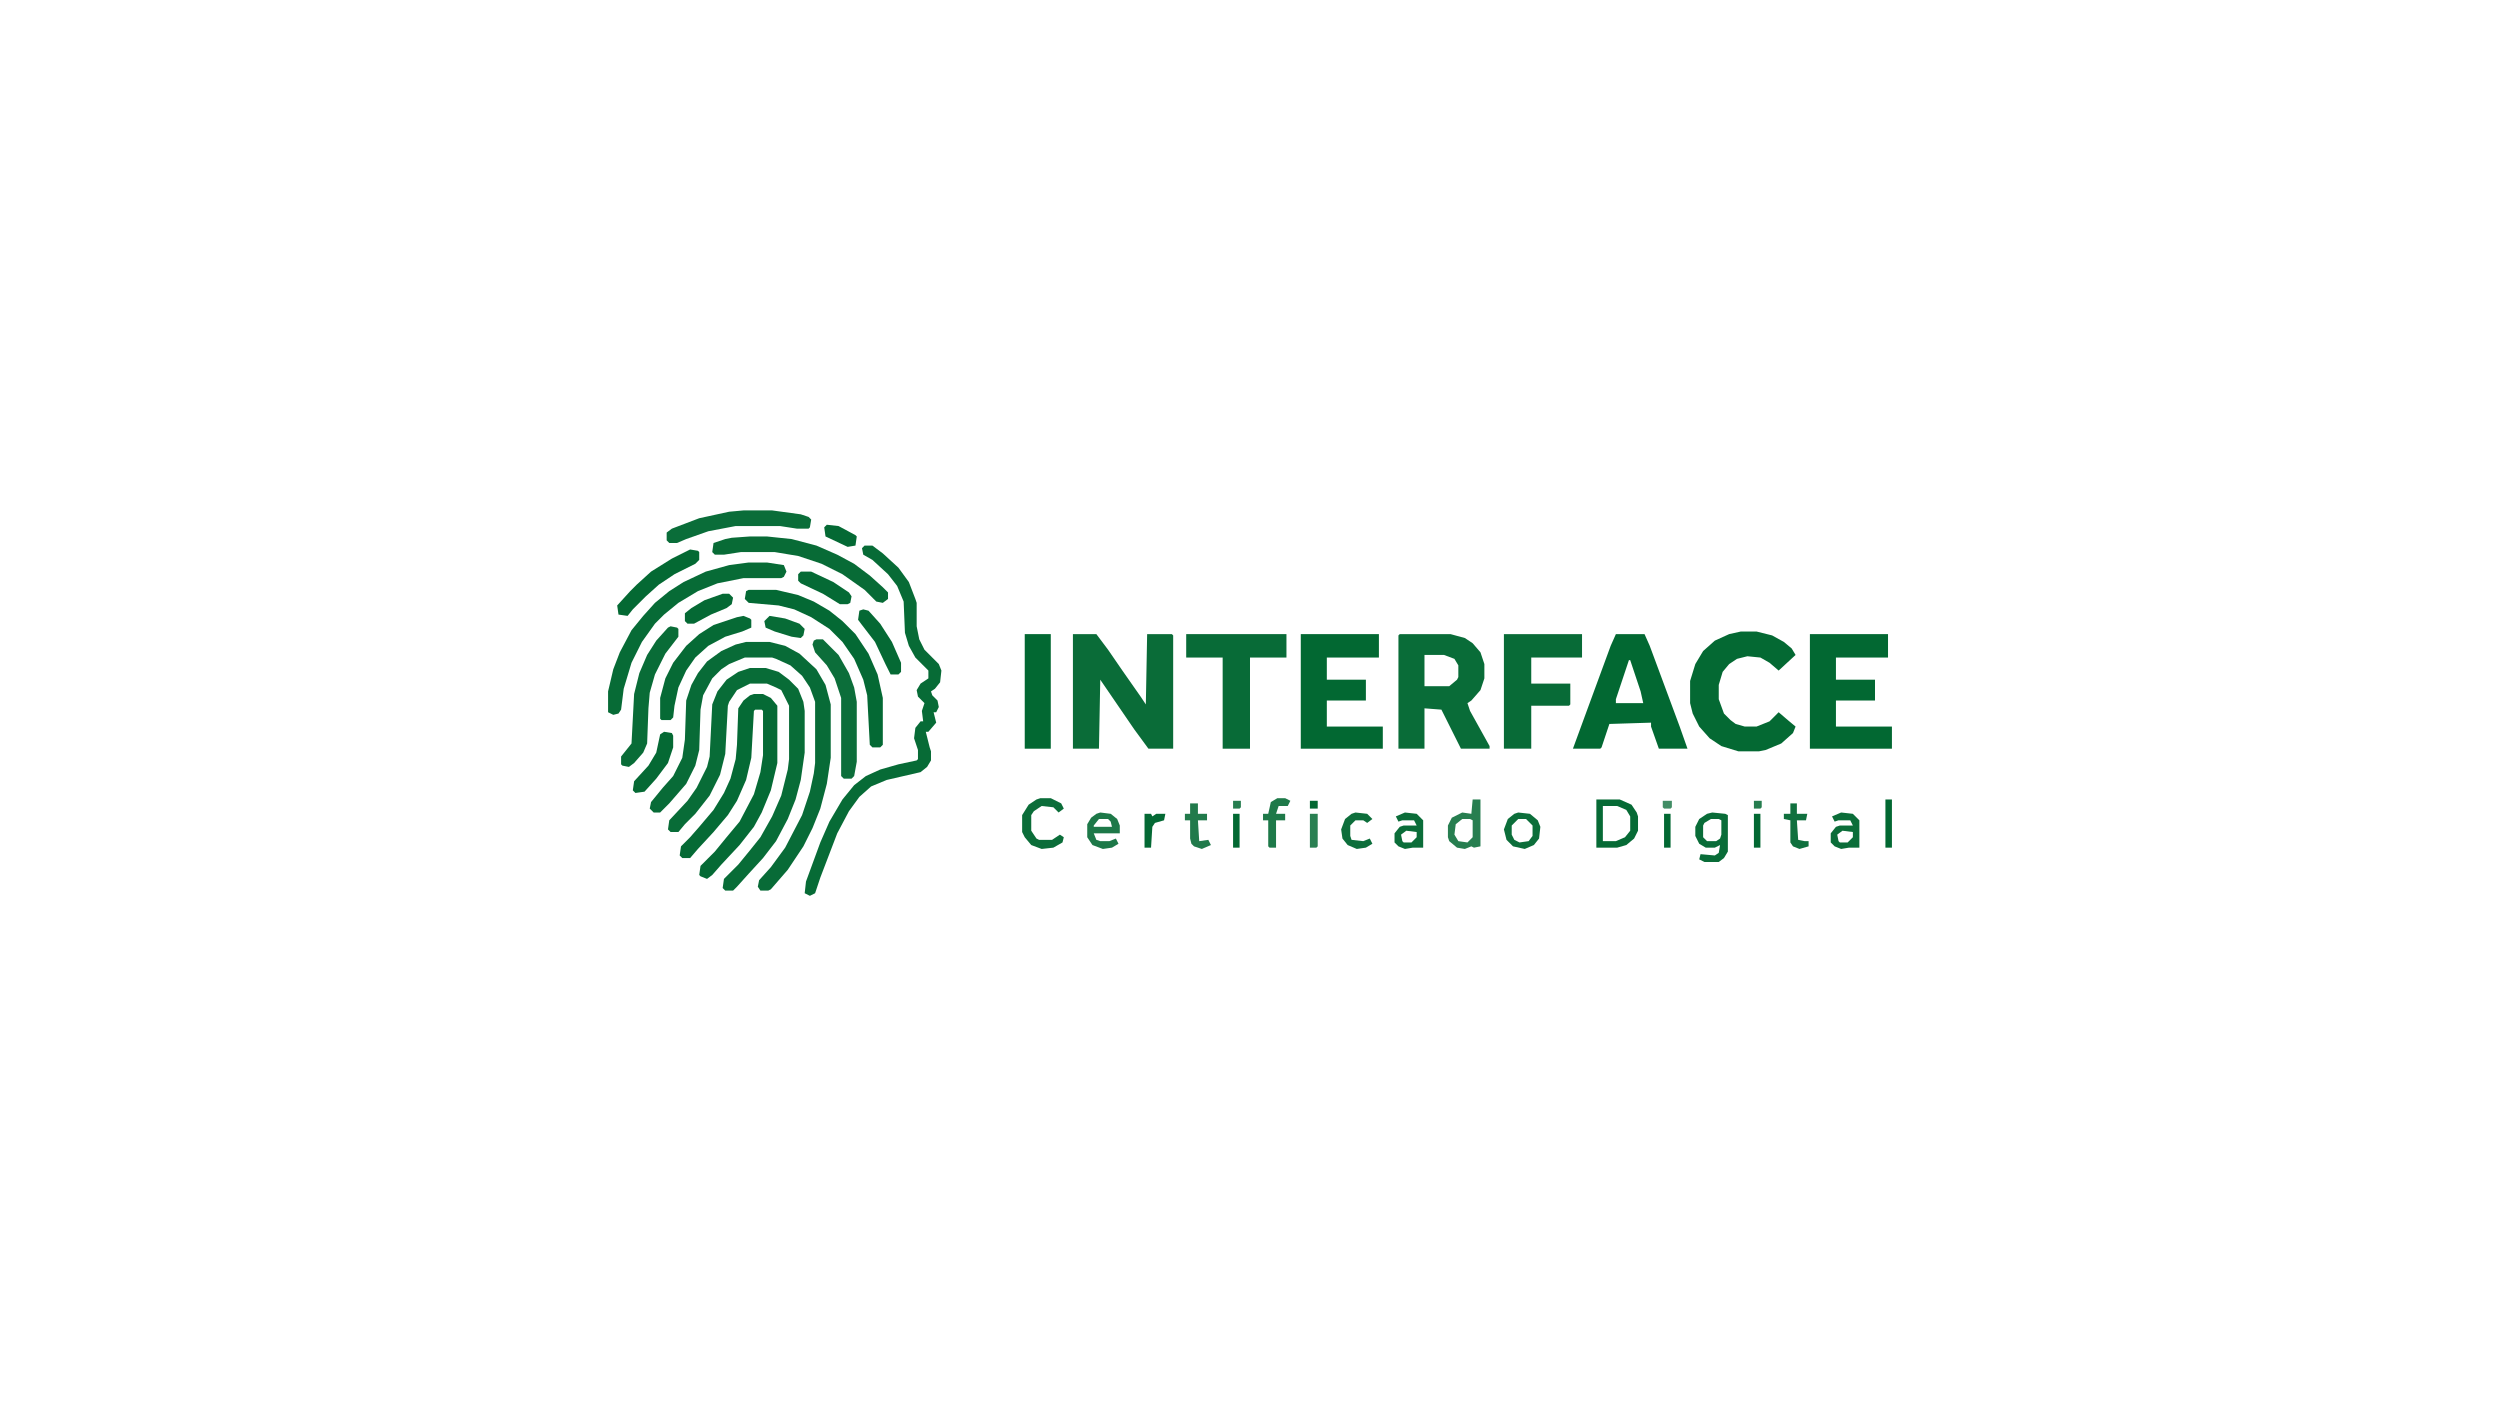
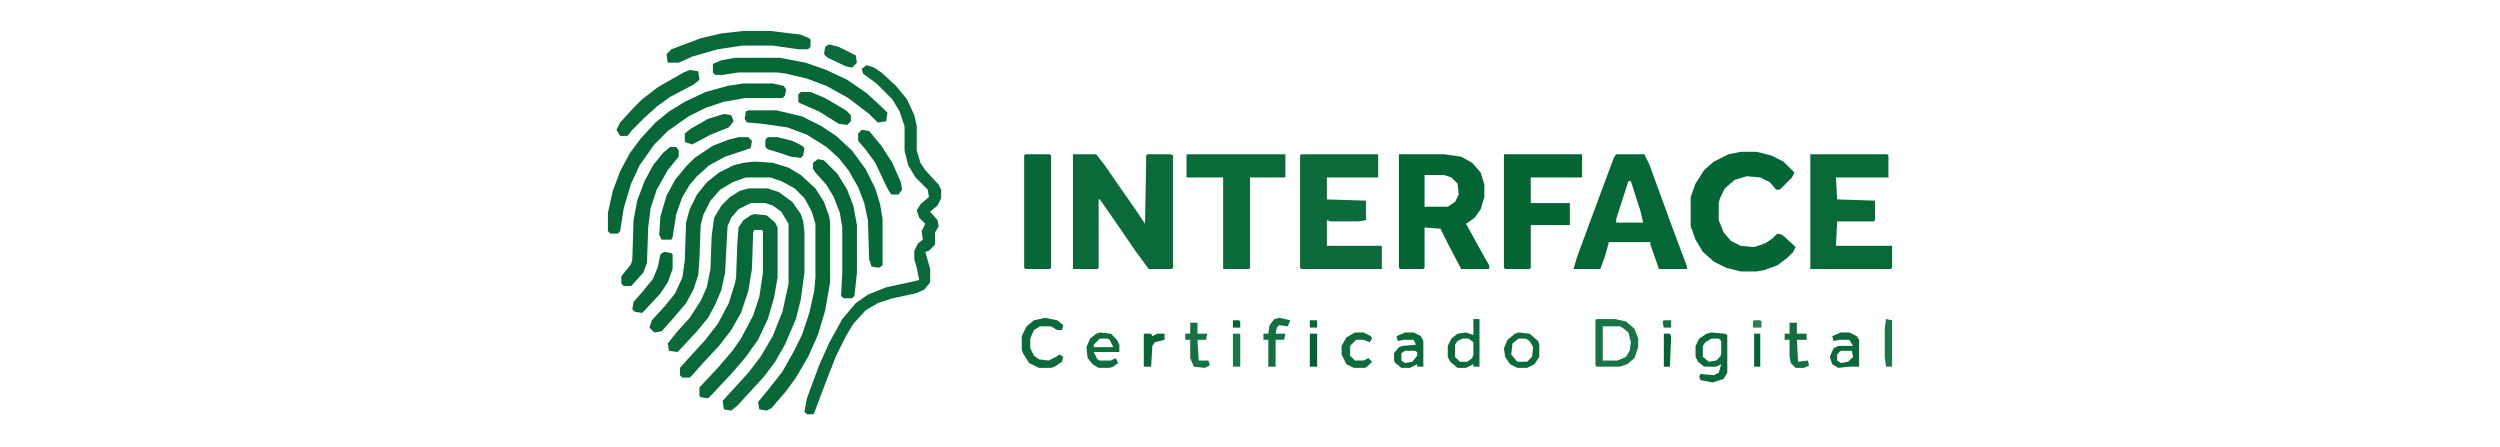
- <svg xmlns="http://www.w3.org/2000/svg" version="1.1" viewBox="0 0 1920 1080" width="1920" height="1080">
-   <path transform="translate(824,487)" d="m0 0h18l9 12 11 16 14 20 4 6 1-54h19l1 1v87h-19l-11-15-26-38-1 53h-20z" fill="#0A6C38" />
-   <path transform="translate(1075,487)" d="m0 0h39l11 3 6 4 6 7 3 9v11l-3 9-7 8-3 2 2 6 15 27v2h-22l-15-30-13-1v31h-20v-87zm19 16v24h19l6-5 1-2v-9l-3-5-8-3z" fill="#096C38" />
-   <path transform="translate(573,493)" d="m0 0h18l12 3 11 6 13 12 7 12 4 15v41l-3 20-5 19-6 15-7 14-12 18-13 15-2 1h-6l-2-3 1-5 9-10 11-15 13-25 6-18 3-14 1-8v-47l-4-11-6-9-9-8-11-5-3-1h-21l-12 5-6 4-7 7-7 13-2 11-1 31-3 12-7 14-13 15-7 7h-5l-3-3 1-5 9-11 8-9 7-14 2-14 1-30 4-12 5-9 7-9 11-8 11-5z" fill="#086B37" />
-   <path transform="translate(1241,487)" d="m0 0h22l4 9 23 62 6 17h-22l-6-17v-3l-32 1-6 18-1 1h-21l11-30 18-49zm10 20-10 30v3h21l-2-9-8-24z" fill="#026832" />
-   <path transform="translate(1390,487)" d="m0 0h60v18h-40v17h30v16h-30v20h43v17h-63z" fill="#026832" />
-   <path transform="translate(999,487)" d="m0 0h60v18h-40v17h30v16h-30v20h43v17h-63z" fill="#026832" />
-   <path transform="translate(576,513)" d="m0 0h12l10 3 8 6 7 7 4 10 1 7v32l-3 21-4 15-6 15-9 17-10 13-11 12-9 10-3 3h-6l-2-2 1-7 11-11 9-11 8-10 9-16 7-16 5-20 1-8v-41l-6-12-4-2-7-3h-13l-10 5-6 9-1 3-2 37-4 16-8 16-11 14-8 8-5 6h-6l-2-2 1-7 14-15 7-10 8-16 2-8 2-40 4-10 7-9 9-6z" fill="#086C37" />
-   <path transform="translate(1337,485)" d="m0 0h12l12 3 9 5 6 5 3 5-13 12-7-6-7-4-10-1-8 2-6 4-5 6-3 10v11l4 11 5 5 4 3 7 2h9l10-4 7-7 7 6 6 5-2 5-9 8-12 5-5 1h-16l-13-4-9-6-8-9-5-10-2-8v-17l4-13 6-10 9-8 11-5z" fill="#046933" />
-   <path transform="translate(579,533)" d="m0 0h7l6 3 5 6v44l-5 21-7 17-6 11-11 14-14 15-7 8-4 3-5-2-1-1 1-7 11-11 9-11 10-12 11-21 5-17 2-13v-34l-1-1h-5l-1 1-2 36-4 17-7 16-7 11-11 13-12 13-6 7h-6l-2-2 1-7 7-7 7-8 11-13 8-13 5-11 4-15 1-11 1-28 4-6 5-4z" fill="#056A35" />
-   <path transform="translate(1155,487)" d="m0 0h60v18h-39v20h30v16l-1 1h-29v33h-21z" fill="#086B37" />
-   <path transform="translate(664,419)" d="m0 0h6l8 6 12 11 8 11 5 13 1 3v18l2 10 4 8 11 11 2 5-1 9-4 5-3 2 1 3 4 4 1 5-2 4h-2l2 8-6 7h-2l3 12 1 3v7l-3 5-5 4-26 6-12 5-9 8-8 11-9 17-13 34-4 12-4 2-4-2 1-9 11-30 7-16 10-17 9-11 9-7 11-5 14-4 14-3 1-1v-7l-3-9 1-8 4-5h2l-1-8 2-6-5-5-1-5 3-5 6-4v-6l-10-10-5-9-3-10-1-24-5-12-7-9-12-11-7-4-1-5z" fill="#076B36" />
-   <path transform="translate(911,487)" d="m0 0h77v18h-28v70h-21v-70h-28z" fill="#086B37" />
-   <path transform="translate(575,432)" d="m0 0h14l13 2 2 5-2 4-2 1h-29l-20 4-15 6-15 9-11 9-7 7-10 14-8 16-6 20-2 16-2 3-4 1-4-2v-16l4-17 5-13 9-17 9-11 9-10 11-9 11-7 17-8 18-5z" fill="#076B36" />
-   <path transform="translate(575,453)" d="m0 0h21l17 4 12 5 12 7 10 8 10 10 10 15 7 16 4 18v36l-2 2h-6l-2-2-2-38-3-12-7-16-9-13-10-10-14-9-13-6-12-3-23-2-3-3 1-6z" fill="#046934" />
-   <path transform="translate(787,487)" d="m0 0h20v88h-20z" fill="#026832" />
-   <path transform="translate(576,412)" d="m0 0h13l19 2 19 5 16 7 13 7 12 9 10 9 4 4v5l-4 3-5-1-9-9-17-12-16-8-18-6-18-3h-26l-13 2h-7l-2-2 1-7 9-3 5-1z" fill="#086B36" />
-   <path transform="translate(515,481)" d="m0 0 5 1 1 1v6l-10 13-8 16-4 14-1 12-1 27-3 7-7 8-4 3-5-1-1-1v-6l8-10 2-38 4-16 6-14 7-11 9-10z" fill="#096C37" />
-   <path transform="translate(627,491)" d="m0 0h5l12 12 8 14 4 11 2 11v46l-2 11-2 2h-6l-2-2v-60l-5-15-6-10-9-10-2-6 1-3z" fill="#0C6E3A" />
-   <path transform="translate(571,392)" d="m0 0h22l22 3 6 2 2 2-1 6-1 1h-9l-13-2h-34l-21 4-17 6-7 3h-6l-2-2v-6l4-3 21-8 23-5z" fill="#0A6D39" />
-   <path transform="translate(571,473)" d="m0 0 5 2 1 1v6l-7 3-13 4-13 7-10 9-7 10-6 13-3 14-1 9-2 2h-7l-1-1v-16l4-15 6-12 10-13 10-9 11-7 18-6z" fill="#066A35" />
-   <path transform="translate(530,422)" d="m0 0 6 1 1 1v6l-3 3-16 8-12 8-10 9-10 10-4 5-7-1-1-7 10-11 5-5 11-10 16-10z" fill="#046933" />
-   <path transform="translate(663,468)" d="m0 0 4 1 9 10 9 14 7 16v7l-2 2h-6l-4-8-8-17-10-13-3-4 1-7z" fill="#056934" />
-   <path transform="translate(1226,614)" d="m0 0h18l9 4 4 6 1 3v11l-3 6-6 5-7 2h-16zm5 5v27h10l7-3 4-5v-11l-3-5-7-3z" fill="#066A35" />
-   <path transform="translate(510,562)" d="m0 0 6 1 1 2v9l-4 12-9 12-9 10-7 1-2-2 1-7 11-12 6-10 3-14z" fill="#056934" />
-   <path transform="translate(1315,624)" d="m0 0 10 1 2 1v28l-3 5-4 3h-11l-4-2 1-4 11 1 3-2 1-6-4 2h-7l-5-3-3-6v-7l3-6 6-4zm-1 5-5 3-1 2v9l3 3h7l3-2 1-3v-11l-2-1z" fill="#096C38" />
-   <path transform="translate(1131,614)" d="m0 0h6v36l-5 1-2-1-5 2-6-1-6-5-1-3v-9l3-6 8-4 7 1zm-8 15-5 4-1 8 3 5 7 1 4-4v-13l-2-1z" fill="#277E50" />
-   <path transform="translate(615,439)" d="m0 0h8l17 8 12 8 2 3-1 5-2 1h-6l-13-8-17-8-2-2v-5z" fill="#056A35" />
-   <path transform="translate(799,613)" d="m0 0h8l8 4 2 4-4 3-4-4-9-1-6 4-2 3v12l4 6 2 1h10l6-4 3 2-1 4-7 4-9 1-8-3-5-6-2-4v-13l5-8 6-4z" fill="#0B6D39" />
-   <path transform="translate(555,456)" d="m0 0h5l3 3-1 5-4 3-12 5-13 7h-5l-2-2v-6l5-4 10-6z" fill="#056934" />
-   <path transform="translate(845,624)" d="m0 0 8 1 5 4 2 5v6h-20l2 5 3 1h7l5-2 2 4-5 3-7 1-8-3-4-6v-10l3-5 4-3zm-1 5-4 5v1h14l-1-4-2-2z" fill="#1D7848" />
-   <path transform="translate(1414,624)" d="m0 0 9 1 5 5v21h-5-3l-6 1-5-2-3-3v-7l4-5 3-1h10l-2-4h-9l-3 1-2-4zm1 14-4 3 1 5 1 1h6l4-4v-4z" fill="#0B6D39" />
-   <path transform="translate(1079,624)" d="m0 0 9 1 5 5v21h-5-3l-6 1-5-2-3-3v-7l4-5 3-1h10l-2-4h-9l-3 1-2-4zm1 14-4 3 1 5 1 1h6l4-4v-4z" fill="#0B6D39" />
-   <path transform="translate(1166,624)" d="m0 0 9 1 6 5 2 5-1 9-4 5-7 3-9-2-5-5-2-8 3-8 5-4zm0 5-5 5v7l2 4 4 2 7-1 3-4v-8l-5-5z" fill="#0C6E3A" />
-   <path transform="translate(981,613)" d="m0 0h6l4 2-2 4h-7l-2 6h7v5h-7v21h-5l-1-1v-20h-4v-5h4l2-9z" fill="#1E7949" />
-   <path transform="translate(591,473)" d="m0 0 12 2 11 4 4 4-1 5-2 2-7-1-13-4-7-3-1-5z" fill="#076B36" />
-   <path transform="translate(914,617)" d="m0 0h6v8h7v5h-7l1 16 7-1 2 4-7 3-6-2-2-2-1-4v-14h-4v-5h4z" fill="#217A4B" />
-   <path transform="translate(1041,624)" d="m0 0 9 1 4 4-4 3-3-2h-6l-4 4v8l1 3 9 1 5-2 2 4-5 3-7 1-7-3-4-5-1-7 3-8 5-4z" fill="#0D6E3B" />
-   <path transform="translate(1375,617)" d="m0 0h5v8h8l-1 5h-7l1 15 5 1h3v4l-7 2-5-2-2-3v-17l-5-1v-4h5z" fill="#10703E" />
-   <path transform="translate(635,403)" d="m0 0 9 1 13 7 1 1-1 7-6 1-17-8-1-7z" fill="#046934" />
-   <path transform="translate(879,625)" d="m0 0h5l1 2 3-2h7l-1 5-7 2-2 3-1 16h-5z" fill="#046934" />
-   <path transform="translate(1448,614)" d="m0 0h5v37h-5z" fill="#026832" />
-   <path transform="translate(1006,625)" d="m0 0h6v25l-1 1h-5z" fill="#2A8052" />
-   <path transform="translate(1347,625)" d="m0 0h5v26h-5z" fill="#026832" />
-   <path transform="translate(1278,625)" d="m0 0h5v26h-5z" fill="#026832" />
-   <path transform="translate(947,625)" d="m0 0h5v26h-5z" fill="#026832" />
-   <path transform="translate(1277,615)" d="m0 0h7v5l-1 1h-5l-1-1z" fill="#418D65" />
-   <path transform="translate(1006,615)" d="m0 0h6v6h-6z" fill="#026832" />
-   <path transform="translate(1347,615)" d="m0 0h6v5l-1 1h-5z" fill="#267D4F" />
-   <path transform="translate(947,615)" d="m0 0h6v5l-1 1h-5z" fill="#267D4F" />
+ <svg xmlns="http://www.w3.org/2000/svg" width="1400" height="250" viewBox="0 0 1400 250" fill="none">
+   <path d="M600.879 86.377H613.867L618.652 92.529L626.172 103.467L635.742 117.139L641.211 125.342L641.895 87.061L642.578 86.377H655.566L656.934 87.061V149.951L656.25 150.635H643.262L635.742 140.381L626.855 127.393L615.918 111.67H615.234V149.951L614.551 150.635H600.879V86.377Z" fill="#0A6A39" />
+   <path d="M783.398 86.377H808.691L818.262 87.744L824.414 91.162L829.199 96.631L831.25 103.467V110.303L829.199 117.139L825.781 121.924L820.996 125.342L831.934 145.166L833.984 148.584V150.635H818.262L810.742 136.279L806.641 128.076L797.754 127.393V149.951L797.07 150.635H784.082L783.398 149.951V86.377ZM797.754 97.998V115.771H810.742L814.844 113.037L816.895 108.936L816.211 102.783L812.793 99.365L808.691 97.998H797.754Z" fill="#036533" />
+   <path d="M422.461 90.478L432.715 91.162L441.602 93.897L448.438 97.998L456.641 105.518L461.426 113.037L464.16 120.557L464.844 123.975V158.154L462.109 173.877L458.008 187.549L452.539 199.854L445.703 211.475L440.234 218.994L432.031 228.564L429.297 229.932L425.195 229.248L424.512 225.146L430.664 217.627L438.184 208.057L444.336 197.119L449.121 187.549L453.223 175.244L455.957 162.939L456.641 155.42V125.342L454.59 118.506L450.488 110.986L445.02 105.518L437.5 101.416L431.348 99.365H417.676L410.156 102.1L403.32 106.201L397.852 112.354L393.75 120.557L392.383 126.025L391.699 145.166L391.016 154.053L388.281 162.256L384.18 169.775L376.66 178.662L370.508 185.498L366.406 186.182L363.672 183.447L365.039 179.346L372.559 171.143L378.027 164.307L382.129 155.42L383.496 145.85L384.18 124.658L386.23 117.139L390.332 108.936L395.801 102.1L402.637 96.631L410.84 92.529L416.309 91.162L422.461 90.478Z" fill="#076836" />
+   <path d="M728.711 86.377H771.777V99.365H743.066V111.67L764.941 112.354V123.291L760.84 123.975H745.117L743.066 123.291V137.646H773.828V150.635H728.711L728.027 149.951V87.061L728.711 86.377Z" fill="#0D6B3B" />
+   <path d="M905.078 86.377H920.801L923.535 91.846L936.523 127.393L944.727 149.268V150.635H929.004L924.219 136.963V135.596H900.977L898.926 143.115L896.191 150.635H881.152L883.203 143.799L892.773 117.822L903.711 88.428L905.078 86.377ZM911.914 101.416L905.078 122.607V124.658H920.117L918.75 118.506L913.281 101.416H911.914Z" fill="#056735" />
+   <path d="M1013.77 86.377H1056.84L1057.52 87.061V99.365H1028.12L1028.81 111.67L1050 112.354V123.291L1049.32 123.975H1028.81L1028.12 137.646H1059.57V149.951L1058.89 150.635H1013.77V86.377Z" fill="#086937" />
+   <path d="M419.043 105.518H429.98L436.133 107.568L443.652 113.037L448.438 119.873L449.805 123.975L450.488 130.127V152.686L448.438 167.725L445.703 178.662L439.551 193.018L434.082 202.588L427.93 210.791L412.891 227.197L409.473 229.932L405.371 229.248L404.688 224.463L412.207 216.26L419.043 208.74L425.879 199.854L432.715 188.232L438.184 174.561L441.602 158.838V125.342L437.5 118.506L432.715 115.088L428.613 113.721H420.41L413.574 117.139L409.473 121.924L407.422 126.709L406.055 152.686L404.004 162.256L400.586 170.459L396.484 177.979L390.332 185.498L380.762 195.752L379.395 197.119L374.609 196.436L373.926 192.334L379.395 185.498L386.23 177.979L392.383 168.408L395.801 160.889L397.852 150.635L398.535 132.178L399.902 121.924L404.004 115.088L408.789 110.303L414.258 106.885L419.043 105.518Z" fill="#0A6A39" />
+   <path d="M974.805 85.01H983.691L991.895 87.061L998.73 90.478L1004.88 96.631L1003.52 99.365L996.68 106.201H994.629L991.211 102.1L985.742 99.365L978.223 98.682L971.387 100.732L965.918 105.518L963.184 110.986L962.5 113.721V123.291L965.234 130.127L969.336 134.912L974.805 137.646L982.324 138.33L988.477 136.279L992.578 133.545L995.312 130.811L998.047 131.494L1005.57 138.33L1004.2 141.064L1000.78 144.482L995.312 148.584L987.793 151.318L983.691 152.002H974.805L966.602 149.951L959.766 146.533L953.613 141.064L949.512 134.229L946.777 126.709V110.303L949.512 102.783L954.297 95.264L959.766 90.478L967.969 86.377L974.805 85.01Z" fill="#046634" />
+   <path d="M422.461 119.873L429.297 120.557L434.082 124.658L435.449 127.393V155.42L433.398 167.041L429.98 178.662L424.512 190.283L417.676 199.854L409.473 209.424L398.535 221.045L396.484 223.096L392.383 222.412L391.699 221.729V216.943L401.953 206.006L410.156 196.436L414.941 189.6L421.777 176.611L425.195 166.357L427.246 152.686V129.443L426.562 128.76H422.461L421.777 130.127L421.094 150.635L419.043 162.939L414.941 175.244L409.473 184.814L402.637 193.701L393.066 203.955L388.281 209.424L386.23 211.475H382.129L380.762 210.107V206.006L386.914 199.17L394.434 190.967L401.953 181.396L408.105 169.775L411.523 158.838L412.207 155.42L412.891 136.279L413.574 127.393L416.309 123.291L420.41 120.557L422.461 119.873Z" fill="#086938" />
+   <path d="M842.188 86.377H885.938V99.365H857.227V113.721H879.102V126.025H857.227V149.951L856.543 150.635H842.871L842.188 149.951V86.377Z" fill="#026532" />
+   <path d="M485.352 36.475L489.453 37.842L493.555 40.576L501.758 48.096L507.91 55.615L512.012 64.502L513.379 70.654V84.326L515.43 91.162L518.164 95.264L525.684 103.467L527.051 106.201V110.986L525 115.088L520.898 118.506L525 123.291L525.684 126.709L523.633 130.127V136.963L520.215 140.381L518.164 141.064L520.898 150.635V158.154L517.48 162.256L512.695 164.307L499.707 167.041L491.504 169.775L484.668 173.877L477.832 181.396L473.73 188.232L468.262 199.17L462.109 214.893L455.957 231.299L455.273 231.982H451.855L450.488 230.615L451.855 223.096L458.691 204.639L464.16 192.334L471.68 178.662L479.199 169.775L486.035 164.99L496.289 160.889L512.012 157.471L514.746 156.787L513.379 149.951L512.012 145.166V140.381L514.062 136.279L516.797 134.229L516.113 129.443L518.164 125.342L514.746 121.924L513.379 117.822L515.43 114.404L520.215 110.303L519.531 106.201L512.695 99.365L508.594 92.529L506.543 84.326V70.654L503.809 62.451L499.707 55.615L490.82 46.728L483.301 41.26L482.617 38.525L485.352 36.475Z" fill="#096938" />
+   <path d="M664.453 86.377H719.824V99.365H700V149.951L699.316 150.635H684.961V99.365H664.453V86.377Z" fill="#0A6A39" />
+   <path d="M416.309 46.728H432.715L438.867 48.096L440.234 50.147L439.551 53.565L438.184 54.932H416.992L405.371 56.982L395.117 60.4L385.547 65.186L373.926 73.389L366.406 80.908L358.203 92.529L353.418 102.783L349.316 116.455L347.266 129.443L345.898 130.811H341.797L340.43 129.443V119.189L343.164 106.885L347.266 95.947L352.734 85.693L358.887 77.49L367.09 68.603L374.609 62.451L383.496 56.982L395.117 51.514L407.422 48.096L416.309 46.728Z" fill="#056735" />
+   <path d="M419.043 61.768H434.766L449.121 65.186L460.059 70.654L468.262 76.123L477.148 84.326L484.668 94.58L490.137 105.518L492.871 114.404L494.238 122.607V148.584L492.188 149.951L488.086 149.268L486.719 145.166L486.035 123.291L483.984 113.721L480.566 104.834L475.098 95.264L469.629 88.428L462.793 82.275L451.855 75.439L440.918 71.338L426.562 69.287L418.359 68.603L416.992 66.553L417.676 62.451L419.043 61.768Z" fill="#076837" />
+   <path d="M574.219 86.377H587.891L588.574 87.061V149.951L587.891 150.635H574.219L573.535 149.951V87.061L574.219 86.377Z" fill="#076837" />
+   <path d="M411.523 32.373H436.816L451.172 35.107L462.793 39.209L474.414 44.678L485.352 52.197L493.555 59.717L496.973 63.135L496.289 67.92L491.504 68.603L486.719 63.818L475.098 54.932L462.793 48.096L451.855 43.994L440.234 41.26L435.449 40.576H413.574L404.688 41.943H400.586L399.219 40.576V35.791L404.004 33.74L411.523 32.373Z" fill="#066836" />
+   <path d="M375.293 82.275H378.711L380.078 84.326V87.744L373.926 95.264L367.773 106.201L364.355 116.455L362.988 127.393L362.305 147.217L360.254 152.686L353.418 160.205H349.316L347.949 158.838V154.736L353.418 147.9L354.102 145.166L354.785 123.291L356.836 112.354L360.938 101.416L365.723 92.529L371.191 85.693L375.293 82.275Z" fill="#056735" />
+   <path d="M458.008 89.111L461.426 89.795L468.945 97.314L474.414 106.201L477.832 115.088L479.883 126.025V152.686L478.516 165.674L477.148 167.041H472.363L470.996 165.674L471.68 152.686V127.393L470.312 119.189L466.895 110.303L462.793 103.467L456.641 96.631L455.273 94.58V91.162L458.008 89.111Z" fill="#056735" />
+   <path d="M416.309 17.334H431.348L448.438 19.385L453.223 21.436L453.906 22.119V26.221L452.539 27.588H447.07L432.715 25.537H415.625L401.953 27.588L387.598 31.689L380.078 35.107H373.926L373.242 30.322L375.977 27.588L392.383 21.436L404.004 18.701L416.309 17.334Z" fill="#096938" />
+   <path d="M413.574 76.807H419.043L421.094 78.857L420.41 82.959L406.055 87.744L397.168 92.529L390.332 98.682L386.23 103.467L382.129 110.303L378.711 119.873L376.66 132.861L375.977 134.229H370.508L369.141 131.494L369.824 121.24L373.242 109.619L378.027 100.732L384.18 93.213L388.965 88.428L399.219 81.592L408.105 78.174L413.574 76.807Z" fill="#076836" />
+   <path d="M386.23 39.209L391.016 39.893L391.699 44.678L388.281 47.412L375.293 54.248L367.773 59.717L360.938 65.869L354.102 72.705L351.367 76.123H347.266L345.215 72.705L347.266 68.603L354.785 60.4L359.57 55.615L368.457 48.779L382.812 40.576L386.23 39.209Z" fill="#086937" />
+   <path d="M482.617 72.705L486.719 73.389L493.555 81.592L499.707 91.162L504.492 102.1L505.176 106.201L503.125 108.936H499.023L496.973 105.518L490.137 91.162L484.668 83.643L480.566 78.857V74.756L482.617 72.705Z" fill="#076837" />
+   <path d="M894.141 178.662H904.395L910.547 180.029L915.332 184.131L917.383 189.6V194.385L915.332 200.537L911.23 203.955L907.129 205.322H894.141L893.457 204.639V179.346L894.141 178.662ZM897.559 182.764V201.904H905.762L910.547 199.854L912.598 196.436L913.281 191.65L911.914 186.182L908.496 183.447L907.129 182.764H897.559Z" fill="#187345" />
+   <path d="M371.875 141.064L375.977 141.748L376.66 142.432V150.635L373.926 158.154L369.824 164.307L361.621 173.193L359.57 175.244L355.469 174.561L354.102 173.193L354.785 169.092L359.57 163.623L365.723 156.104L368.457 149.268L369.824 142.432L371.875 141.064Z" fill="#056735" />
+   <path d="M958.398 186.182L965.918 186.865L967.285 187.549V208.74L965.234 212.158L959.082 214.209L952.246 212.842L951.562 210.791L952.246 209.424L959.766 210.107L962.5 208.74L963.867 203.955L961.133 205.322H954.297L950.879 202.588L949.512 199.854V193.701L951.562 189.6L955.664 186.865L958.398 186.182ZM958.398 189.6L954.98 191.65L953.613 193.701V199.854L957.031 202.588L961.133 201.904L963.184 199.854L963.867 198.486V190.967L962.5 189.6H958.398Z" fill="#0A6A39" />
+   <path d="M448.438 51.514H453.906L462.109 54.932L473.73 61.768L476.465 64.502V67.92L474.414 69.971L469.629 69.287L458.691 62.451L447.754 57.666L447.07 56.982V52.881L448.438 51.514Z" fill="#066735" />
+   <path d="M585.156 177.979L591.992 179.346L595.41 182.08L594.727 184.814H591.992L588.574 182.764H582.422L579.004 184.814L576.953 189.6V195.068L579.004 199.17L581.738 201.221L587.207 201.904L591.309 199.854L593.359 198.486L595.41 199.854L594.727 202.588L590.625 205.322L588.574 206.006H581.738L576.27 203.271L572.852 197.803L572.168 195.752V188.232L574.902 182.764L579.004 179.346L585.156 177.979Z" fill="#0A6A39" />
+   <path d="M825.098 178.662H828.516V205.322H825.098V203.955L820.996 206.006H816.211L812.109 202.588L810.742 199.854V193.701L812.793 189.6L816.211 186.865L820.996 186.182L825.098 187.549V178.662ZM818.945 189.6L816.211 190.967L814.844 193.018V199.854L817.578 202.588H821.68L824.414 200.537L825.098 198.486V191.65L822.363 189.6H818.945Z" fill="#0B6B3A" />
+   <path d="M405.371 63.818L409.473 64.502L410.84 67.92L408.105 71.338L397.852 75.439L387.598 80.908L383.496 79.541V74.756L386.914 72.022L396.484 66.553L405.371 63.818Z" fill="#086937" />
+   <path d="M615.918 186.182L622.07 186.865L625.488 190.283L626.855 193.018V197.119H612.5L614.551 201.221L615.918 201.904H622.07L624.805 200.537L626.172 203.271L623.438 205.322L621.387 206.006H615.234L611.816 203.955L609.082 200.537L608.398 194.385L610.449 189.6L613.867 186.865L615.918 186.182ZM615.918 189.6L612.5 193.018V194.385H623.438L621.387 190.283L620.02 189.6H615.918Z" fill="#0E6D3D" />
+   <path d="M786.816 186.182H791.602L795.703 188.232L797.07 190.967V205.322H793.652V203.955L789.551 206.006H784.766L781.348 203.271L780.664 201.904V197.803L783.398 194.385L785.449 193.701L792.969 193.018L791.602 190.283H786.133L782.715 190.967L782.031 188.232L786.816 186.182ZM786.816 196.436L784.766 197.803V201.904L786.816 203.271L790.918 202.588L793.652 199.17V197.119L792.285 196.436H786.816Z" fill="#0A6A39" />
+   <path d="M1030.86 186.182H1035.64L1039.75 188.232L1041.11 190.283V205.322H1037.7H1035.64L1029.49 206.006L1026.07 203.955L1024.71 199.854L1026.76 195.068L1029.49 193.701H1037.7L1035.64 190.283H1030.18L1026.76 190.967L1026.07 188.232L1030.86 186.182ZM1030.86 196.436L1028.81 198.486V201.904L1030.86 203.271L1034.96 202.588L1037.7 199.854L1037.01 196.436H1030.86Z" fill="#096938" />
+   <path d="M850.391 186.182L856.543 186.865L861.328 190.967L862.012 193.018V199.854L859.277 203.955L855.176 206.006H849.707L845.605 203.955L842.871 199.854L842.188 195.068L844.238 190.283L848.34 186.865L850.391 186.182ZM850.391 189.6L846.973 192.334L846.289 198.486L849.707 202.588H855.176L857.91 199.854L858.594 194.385L856.543 190.967L854.492 189.6H850.391Z" fill="#0B6B3A" />
+   <path d="M429.98 76.807H435.449L443.652 78.857L449.121 81.592L450.488 82.959L449.805 87.061L448.438 88.428L442.969 87.744L434.766 85.01L429.98 83.643L428.613 82.275V78.174L429.98 76.807Z" fill="#076836" />
+   <path d="M716.406 177.979L722.559 179.346L721.191 182.764L716.406 182.08L715.039 183.447L714.355 186.865H719.824L719.141 190.283H714.355V205.322H710.254V190.283H707.52V186.865H710.254L710.938 182.08L713.672 178.662L716.406 177.979Z" fill="#147041" />
+   <path d="M1002.15 180.713H1006.25V186.865H1011.72V190.283H1006.25L1006.93 202.588L1012.4 201.904L1013.09 204.639L1010.35 206.006H1005.57L1002.83 203.271L1002.15 199.17V190.283H999.414V186.865H1002.15V180.713Z" fill="#116E3E" />
+   <path d="M666.504 180.713H670.605V186.865H676.074L675.391 190.283H670.605L671.289 201.904H676.758L677.441 204.639L674.707 206.006L668.555 205.322L666.504 200.537V190.283H663.77V186.865H666.504V180.713Z" fill="#167143" />
+   <path d="M758.789 186.182H763.574L767.676 188.232L768.359 189.6L766.992 191.65L763.574 190.283H759.473L756.055 193.701V199.17L758.789 201.904H763.574L766.309 200.537L768.359 202.588L765.625 205.322L764.258 206.006H758.105L754.004 203.955L751.27 198.486V193.701L754.004 188.916L758.789 186.182Z" fill="#0F6D3D" />
+   <path d="M464.16 24.854L469.629 26.221L479.199 31.006L479.883 35.107L477.148 37.842L473.73 37.158L463.477 32.373L461.426 30.322L462.109 26.221L464.16 24.854Z" fill="#0C6B3A" />
+   <path d="M640.527 186.865H644.629L645.312 188.232L648.047 186.865H652.148V190.283L646.68 191.65L645.312 193.701L644.629 205.322H640.527V186.865Z" fill="#056735" />
+   <path d="M1056.15 178.662L1059.57 179.346V205.322H1056.15L1055.47 199.854V184.131L1056.15 178.662Z" fill="#1D7548" />
+   <path d="M733.496 186.865H737.598V205.322H733.496V186.865Z" fill="#006431" />
+   <path d="M690.43 186.865H694.531V205.322H690.43V186.865Z" fill="#1C7548" />
+   <path d="M931.738 186.865H935.156L935.84 188.232L935.156 205.322H931.738V186.865Z" fill="#016532" />
+   <path d="M982.324 186.865H985.742V205.322H982.324V186.865Z" fill="#006431" />
+   <path d="M982.324 179.346H985.742L986.426 180.029V183.447H981.641V180.029L982.324 179.346Z" fill="#2C7E54" />
+   <path d="M931.738 179.346H935.84V183.447H931.738L931.055 180.029L931.738 179.346Z" fill="#147041" />
+   <path d="M733.496 179.346H737.598V183.447H733.496V179.346Z" fill="#076836" />
+   <path d="M690.43 179.346H693.848L694.531 180.029V183.447H690.43V179.346Z" fill="#006431" />
</svg>
